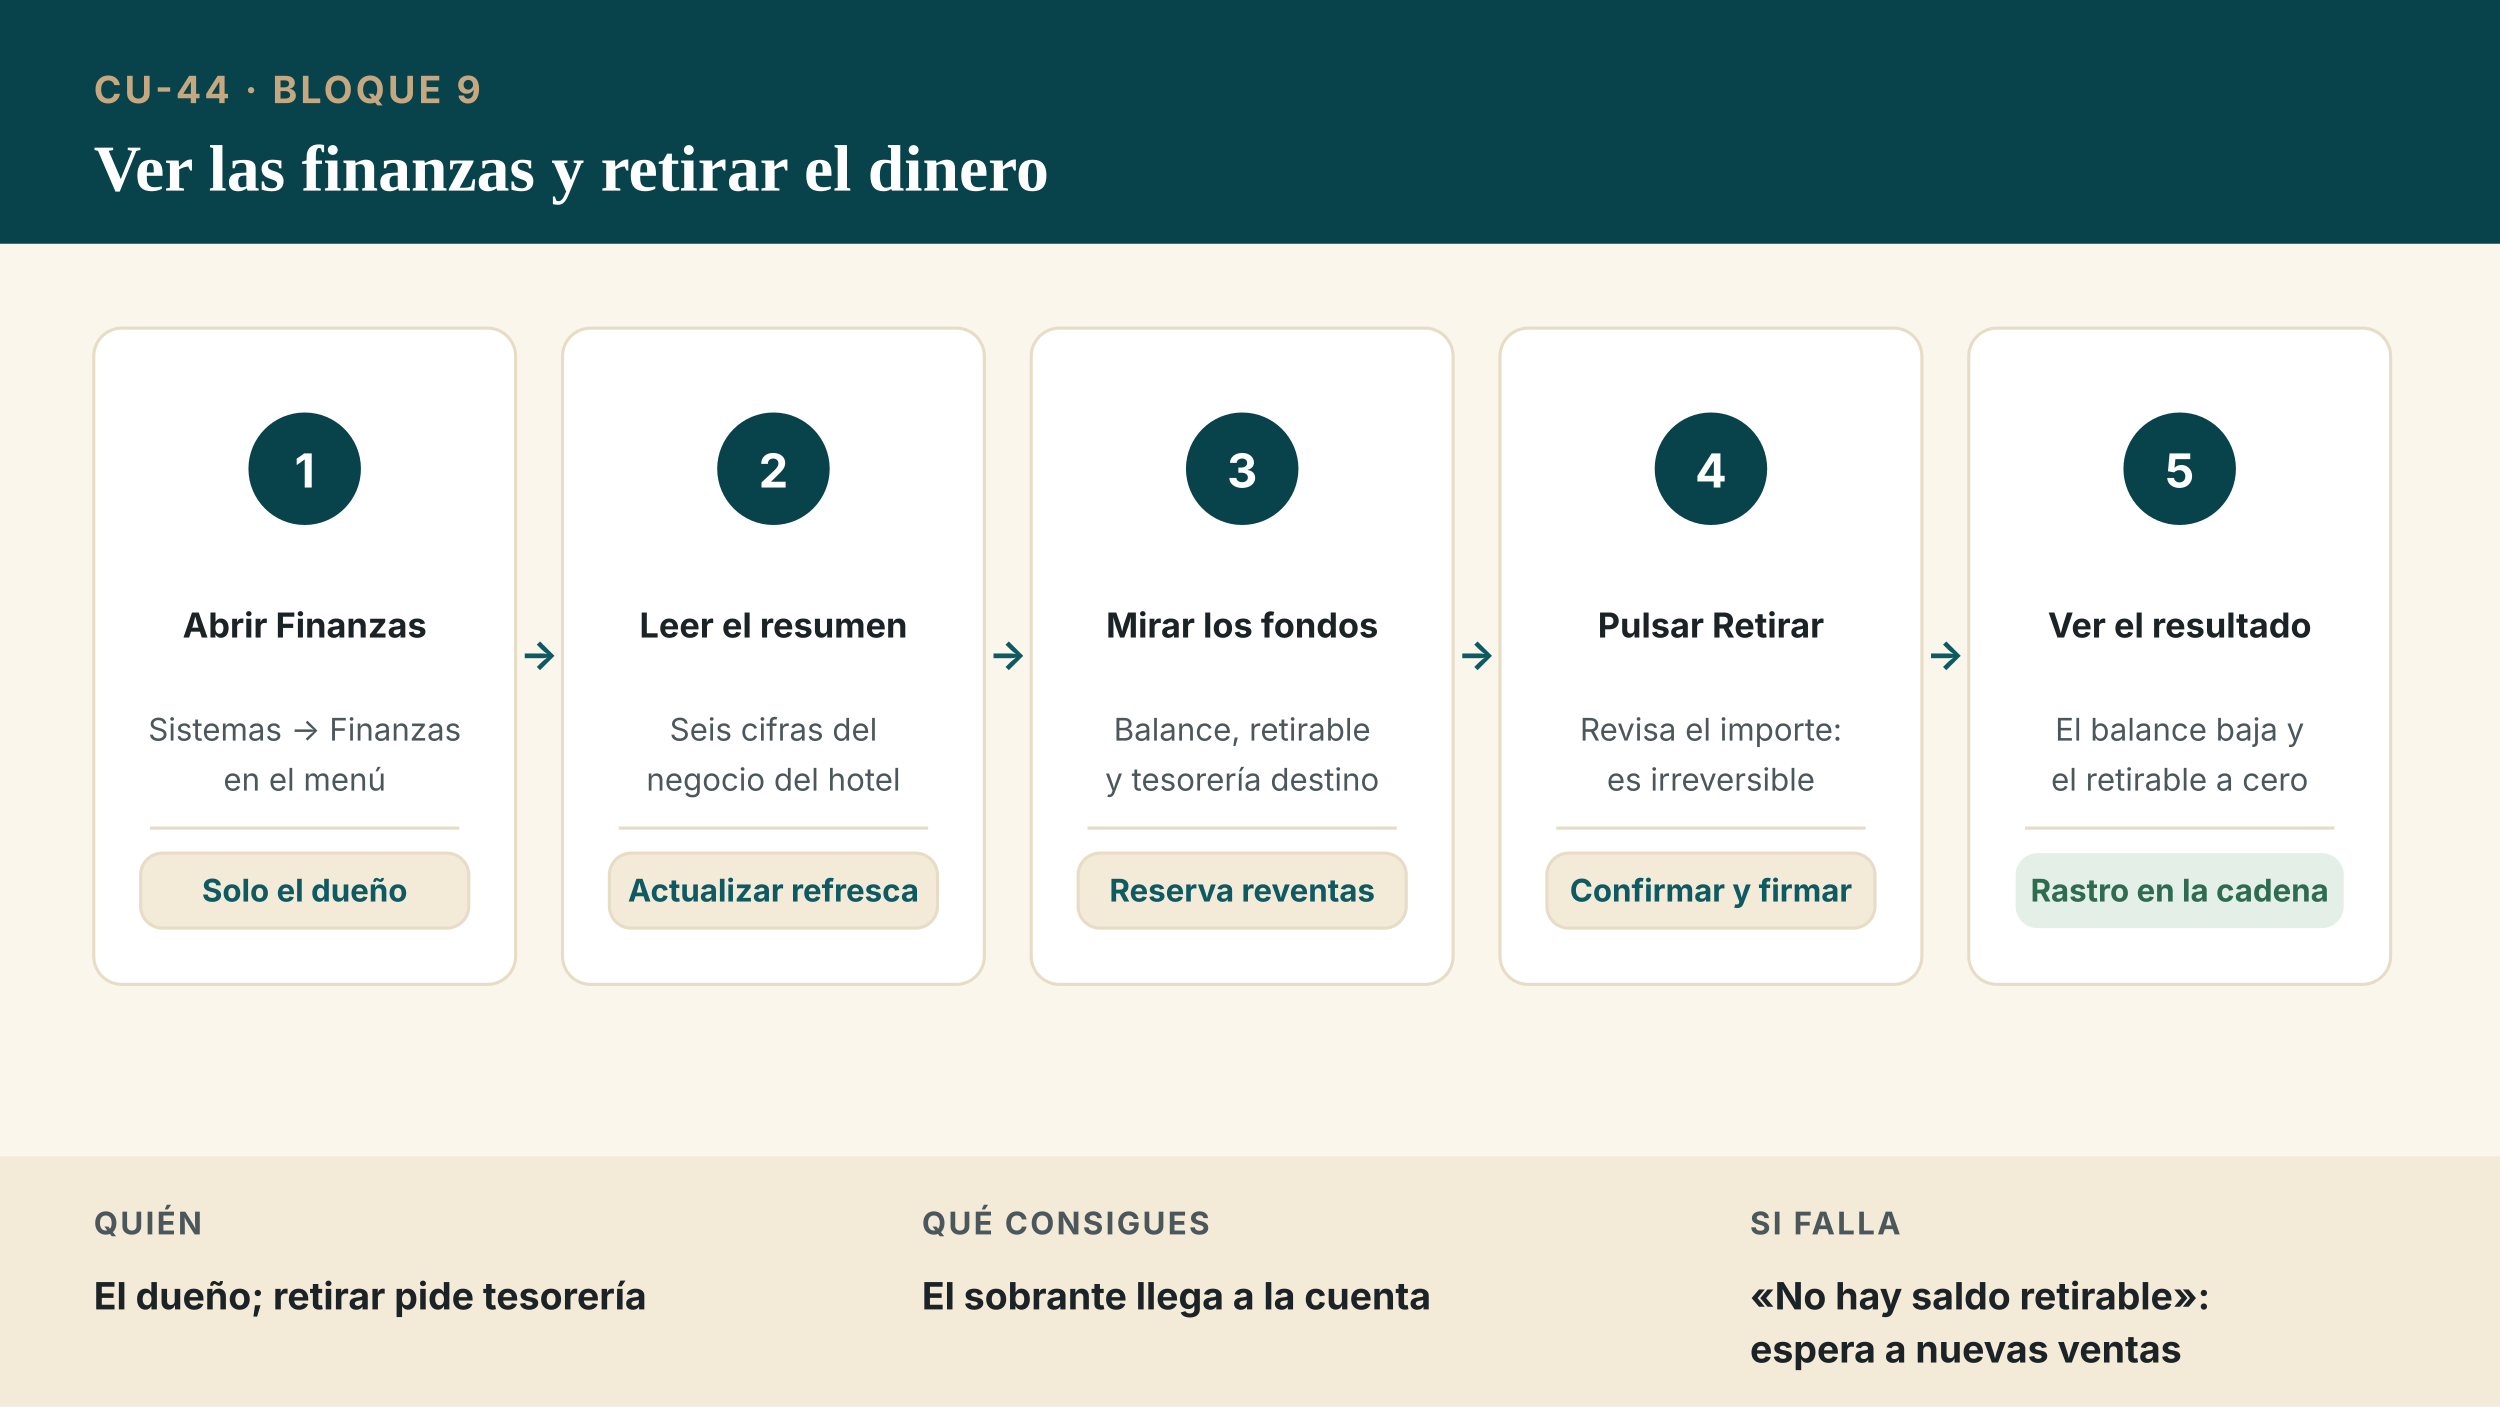
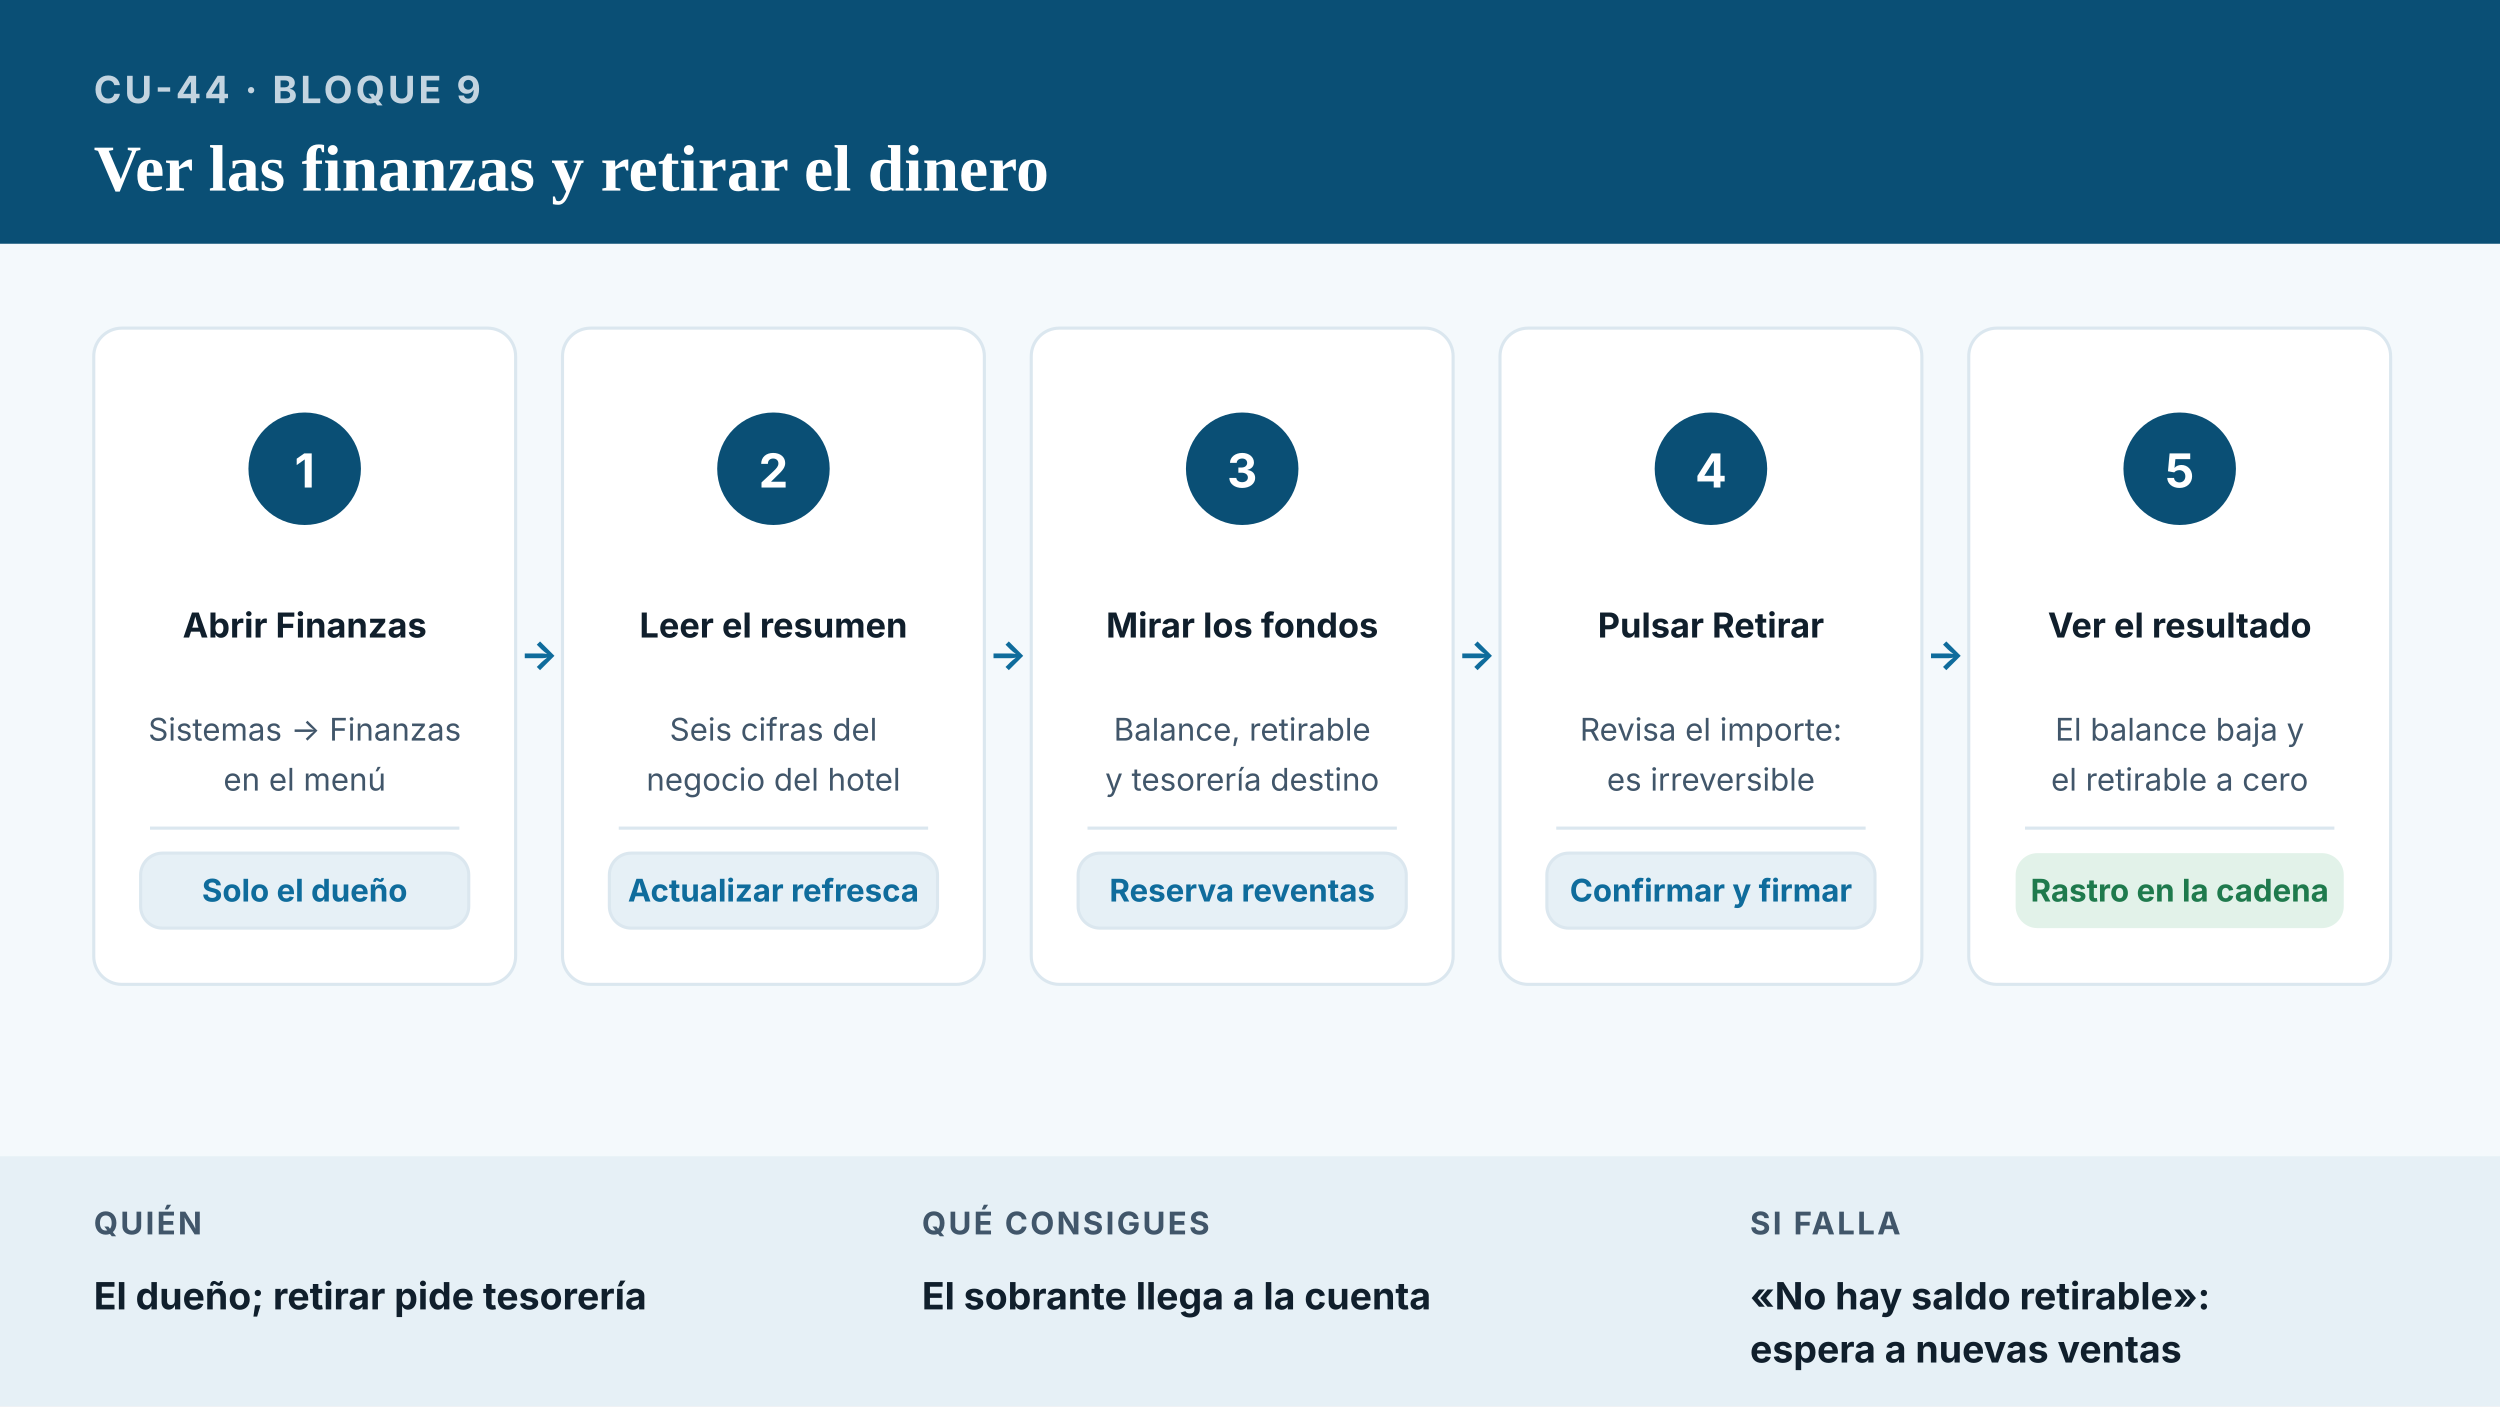
<svg xmlns="http://www.w3.org/2000/svg" viewBox="0 0 1600 900" width="1600" height="900" role="img" aria-labelledby="t d">
-   <rect width="1600" height="900" fill="#FBF6EC" />
-   <rect x="0" y="0" width="1600" height="156" fill="#08424A" />
-   <text x="60" y="66" font-family="'Hanken Grotesk', system-ui, -apple-system, 'Segoe UI', sans-serif" font-size="24" font-weight="700" fill="#C5A880" letter-spacing="2">CU-44 · BLOQUE 9</text>
+   <rect width="1600" height="900" fill="#F4F9FC" />
+   <rect x="0" y="0" width="1600" height="156" fill="#0A4F75" />
+   <text x="60" y="66" font-family="'Hanken Grotesk', system-ui, -apple-system, 'Segoe UI', sans-serif" font-size="24" font-weight="700" fill="#C3D4E0" letter-spacing="2">CU-44 · BLOQUE 9</text>
  <text x="60" y="122" font-family="Fraunces, Georgia, 'Times New Roman', serif" font-size="42" font-weight="700" fill="#FFFFFF">Ver las finanzas y retirar el dinero</text>
-   <rect x="60" y="210" width="270" height="420" rx="18" fill="#FFFFFF" stroke="#E7DCC6" stroke-width="2" />
-   <circle cx="195" cy="300" r="36" fill="#08424A" />
+   <rect x="60" y="210" width="270" height="420" rx="18" fill="#FFFFFF" stroke="#DBE7EF" stroke-width="2" />
+   <circle cx="195" cy="300" r="36" fill="#0A4F75" />
  <text x="195" y="312" text-anchor="middle" font-family="'Hanken Grotesk', system-ui, -apple-system, 'Segoe UI', sans-serif" font-size="30" font-weight="700" fill="#FFFFFF">1</text>
-   <text x="195" y="408" text-anchor="middle" font-family="'Hanken Grotesk', system-ui, -apple-system, 'Segoe UI', sans-serif" font-size="22" font-weight="700" fill="#1B2327">Abrir Finanzas</text>
-   <text x="195" y="474" text-anchor="middle" font-family="'Hanken Grotesk', system-ui, -apple-system, 'Segoe UI', sans-serif" font-size="20" fill="#4C575C">Sistemas → Finanzas</text>
-   <text x="195" y="506" text-anchor="middle" font-family="'Hanken Grotesk', system-ui, -apple-system, 'Segoe UI', sans-serif" font-size="20" fill="#4C575C">en el menú</text>
-   <path d="M96 530 H294" stroke="#E7DCC6" stroke-width="2" fill="none" />
-   <rect x="90" y="546" width="210" height="48" rx="14" fill="#F3EAD8" stroke="#E7DCC6" stroke-width="2" />
-   <text x="195" y="577" text-anchor="middle" font-family="'Hanken Grotesk', system-ui, -apple-system, 'Segoe UI', sans-serif" font-size="20" font-weight="700" fill="#0E5A63">Solo el dueño</text>
-   <rect x="360" y="210" width="270" height="420" rx="18" fill="#FFFFFF" stroke="#E7DCC6" stroke-width="2" />
-   <circle cx="495" cy="300" r="36" fill="#08424A" />
+   <text x="195" y="408" text-anchor="middle" font-family="'Hanken Grotesk', system-ui, -apple-system, 'Segoe UI', sans-serif" font-size="22" font-weight="700" fill="#101F2C">Abrir Finanzas</text>
+   <text x="195" y="474" text-anchor="middle" font-family="'Hanken Grotesk', system-ui, -apple-system, 'Segoe UI', sans-serif" font-size="20" fill="#41566A">Sistemas → Finanzas</text>
+   <text x="195" y="506" text-anchor="middle" font-family="'Hanken Grotesk', system-ui, -apple-system, 'Segoe UI', sans-serif" font-size="20" fill="#41566A">en el menú</text>
+   <path d="M96 530 H294" stroke="#DBE7EF" stroke-width="2" fill="none" />
+   <rect x="90" y="546" width="210" height="48" rx="14" fill="#E6F0F6" stroke="#DBE7EF" stroke-width="2" />
+   <text x="195" y="577" text-anchor="middle" font-family="'Hanken Grotesk', system-ui, -apple-system, 'Segoe UI', sans-serif" font-size="20" font-weight="700" fill="#0F6C9C">Solo el dueño</text>
+   <rect x="360" y="210" width="270" height="420" rx="18" fill="#FFFFFF" stroke="#DBE7EF" stroke-width="2" />
+   <circle cx="495" cy="300" r="36" fill="#0A4F75" />
  <text x="495" y="312" text-anchor="middle" font-family="'Hanken Grotesk', system-ui, -apple-system, 'Segoe UI', sans-serif" font-size="30" font-weight="700" fill="#FFFFFF">2</text>
-   <text x="495" y="408" text-anchor="middle" font-family="'Hanken Grotesk', system-ui, -apple-system, 'Segoe UI', sans-serif" font-size="22" font-weight="700" fill="#1B2327">Leer el resumen</text>
-   <text x="495" y="474" text-anchor="middle" font-family="'Hanken Grotesk', system-ui, -apple-system, 'Segoe UI', sans-serif" font-size="20" fill="#4C575C">Seis cifras del</text>
-   <text x="495" y="506" text-anchor="middle" font-family="'Hanken Grotesk', system-ui, -apple-system, 'Segoe UI', sans-serif" font-size="20" fill="#4C575C">negocio del hotel</text>
-   <path d="M396 530 H594" stroke="#E7DCC6" stroke-width="2" fill="none" />
-   <rect x="390" y="546" width="210" height="48" rx="14" fill="#F3EAD8" stroke="#E7DCC6" stroke-width="2" />
-   <text x="495" y="577" text-anchor="middle" font-family="'Hanken Grotesk', system-ui, -apple-system, 'Segoe UI', sans-serif" font-size="20" font-weight="700" fill="#0E5A63">Actualizar refresca</text>
-   <rect x="660" y="210" width="270" height="420" rx="18" fill="#FFFFFF" stroke="#E7DCC6" stroke-width="2" />
-   <circle cx="795" cy="300" r="36" fill="#08424A" />
+   <text x="495" y="408" text-anchor="middle" font-family="'Hanken Grotesk', system-ui, -apple-system, 'Segoe UI', sans-serif" font-size="22" font-weight="700" fill="#101F2C">Leer el resumen</text>
+   <text x="495" y="474" text-anchor="middle" font-family="'Hanken Grotesk', system-ui, -apple-system, 'Segoe UI', sans-serif" font-size="20" fill="#41566A">Seis cifras del</text>
+   <text x="495" y="506" text-anchor="middle" font-family="'Hanken Grotesk', system-ui, -apple-system, 'Segoe UI', sans-serif" font-size="20" fill="#41566A">negocio del hotel</text>
+   <path d="M396 530 H594" stroke="#DBE7EF" stroke-width="2" fill="none" />
+   <rect x="390" y="546" width="210" height="48" rx="14" fill="#E6F0F6" stroke="#DBE7EF" stroke-width="2" />
+   <text x="495" y="577" text-anchor="middle" font-family="'Hanken Grotesk', system-ui, -apple-system, 'Segoe UI', sans-serif" font-size="20" font-weight="700" fill="#0F6C9C">Actualizar refresca</text>
+   <rect x="660" y="210" width="270" height="420" rx="18" fill="#FFFFFF" stroke="#DBE7EF" stroke-width="2" />
+   <circle cx="795" cy="300" r="36" fill="#0A4F75" />
  <text x="795" y="312" text-anchor="middle" font-family="'Hanken Grotesk', system-ui, -apple-system, 'Segoe UI', sans-serif" font-size="30" font-weight="700" fill="#FFFFFF">3</text>
-   <text x="795" y="408" text-anchor="middle" font-family="'Hanken Grotesk', system-ui, -apple-system, 'Segoe UI', sans-serif" font-size="22" font-weight="700" fill="#1B2327">Mirar los fondos</text>
-   <text x="795" y="474" text-anchor="middle" font-family="'Hanken Grotesk', system-ui, -apple-system, 'Segoe UI', sans-serif" font-size="20" fill="#4C575C">Balance, retirable</text>
-   <text x="795" y="506" text-anchor="middle" font-family="'Hanken Grotesk', system-ui, -apple-system, 'Segoe UI', sans-serif" font-size="20" fill="#4C575C">y tesorería destino</text>
-   <path d="M696 530 H894" stroke="#E7DCC6" stroke-width="2" fill="none" />
-   <rect x="690" y="546" width="210" height="48" rx="14" fill="#F3EAD8" stroke="#E7DCC6" stroke-width="2" />
-   <text x="795" y="577" text-anchor="middle" font-family="'Hanken Grotesk', system-ui, -apple-system, 'Segoe UI', sans-serif" font-size="20" font-weight="700" fill="#0E5A63">Reserva reventas</text>
-   <rect x="960" y="210" width="270" height="420" rx="18" fill="#FFFFFF" stroke="#E7DCC6" stroke-width="2" />
-   <circle cx="1095" cy="300" r="36" fill="#08424A" />
+   <text x="795" y="408" text-anchor="middle" font-family="'Hanken Grotesk', system-ui, -apple-system, 'Segoe UI', sans-serif" font-size="22" font-weight="700" fill="#101F2C">Mirar los fondos</text>
+   <text x="795" y="474" text-anchor="middle" font-family="'Hanken Grotesk', system-ui, -apple-system, 'Segoe UI', sans-serif" font-size="20" fill="#41566A">Balance, retirable</text>
+   <text x="795" y="506" text-anchor="middle" font-family="'Hanken Grotesk', system-ui, -apple-system, 'Segoe UI', sans-serif" font-size="20" fill="#41566A">y tesorería destino</text>
+   <path d="M696 530 H894" stroke="#DBE7EF" stroke-width="2" fill="none" />
+   <rect x="690" y="546" width="210" height="48" rx="14" fill="#E6F0F6" stroke="#DBE7EF" stroke-width="2" />
+   <text x="795" y="577" text-anchor="middle" font-family="'Hanken Grotesk', system-ui, -apple-system, 'Segoe UI', sans-serif" font-size="20" font-weight="700" fill="#0F6C9C">Reserva reventas</text>
+   <rect x="960" y="210" width="270" height="420" rx="18" fill="#FFFFFF" stroke="#DBE7EF" stroke-width="2" />
+   <circle cx="1095" cy="300" r="36" fill="#0A4F75" />
  <text x="1095" y="312" text-anchor="middle" font-family="'Hanken Grotesk', system-ui, -apple-system, 'Segoe UI', sans-serif" font-size="30" font-weight="700" fill="#FFFFFF">4</text>
-   <text x="1095" y="408" text-anchor="middle" font-family="'Hanken Grotesk', system-ui, -apple-system, 'Segoe UI', sans-serif" font-size="22" font-weight="700" fill="#1B2327">Pulsar Retirar</text>
-   <text x="1095" y="474" text-anchor="middle" font-family="'Hanken Grotesk', system-ui, -apple-system, 'Segoe UI', sans-serif" font-size="20" fill="#4C575C">Revisa el importe:</text>
-   <text x="1095" y="506" text-anchor="middle" font-family="'Hanken Grotesk', system-ui, -apple-system, 'Segoe UI', sans-serif" font-size="20" fill="#4C575C">es irreversible</text>
-   <path d="M996 530 H1194" stroke="#E7DCC6" stroke-width="2" fill="none" />
-   <rect x="990" y="546" width="210" height="48" rx="14" fill="#F3EAD8" stroke="#E7DCC6" stroke-width="2" />
-   <text x="1095" y="577" text-anchor="middle" font-family="'Hanken Grotesk', system-ui, -apple-system, 'Segoe UI', sans-serif" font-size="20" font-weight="700" fill="#0E5A63">Confirmar y firmar</text>
-   <rect x="1260" y="210" width="270" height="420" rx="18" fill="#FFFFFF" stroke="#E7DCC6" stroke-width="2" />
-   <circle cx="1395" cy="300" r="36" fill="#08424A" />
+   <text x="1095" y="408" text-anchor="middle" font-family="'Hanken Grotesk', system-ui, -apple-system, 'Segoe UI', sans-serif" font-size="22" font-weight="700" fill="#101F2C">Pulsar Retirar</text>
+   <text x="1095" y="474" text-anchor="middle" font-family="'Hanken Grotesk', system-ui, -apple-system, 'Segoe UI', sans-serif" font-size="20" fill="#41566A">Revisa el importe:</text>
+   <text x="1095" y="506" text-anchor="middle" font-family="'Hanken Grotesk', system-ui, -apple-system, 'Segoe UI', sans-serif" font-size="20" fill="#41566A">es irreversible</text>
+   <path d="M996 530 H1194" stroke="#DBE7EF" stroke-width="2" fill="none" />
+   <rect x="990" y="546" width="210" height="48" rx="14" fill="#E6F0F6" stroke="#DBE7EF" stroke-width="2" />
+   <text x="1095" y="577" text-anchor="middle" font-family="'Hanken Grotesk', system-ui, -apple-system, 'Segoe UI', sans-serif" font-size="20" font-weight="700" fill="#0F6C9C">Confirmar y firmar</text>
+   <rect x="1260" y="210" width="270" height="420" rx="18" fill="#FFFFFF" stroke="#DBE7EF" stroke-width="2" />
+   <circle cx="1395" cy="300" r="36" fill="#0A4F75" />
  <text x="1395" y="312" text-anchor="middle" font-family="'Hanken Grotesk', system-ui, -apple-system, 'Segoe UI', sans-serif" font-size="30" font-weight="700" fill="#FFFFFF">5</text>
-   <text x="1395" y="408" text-anchor="middle" font-family="'Hanken Grotesk', system-ui, -apple-system, 'Segoe UI', sans-serif" font-size="22" font-weight="700" fill="#1B2327">Ver el resultado</text>
-   <text x="1395" y="474" text-anchor="middle" font-family="'Hanken Grotesk', system-ui, -apple-system, 'Segoe UI', sans-serif" font-size="20" fill="#4C575C">El balance baja y</text>
-   <text x="1395" y="506" text-anchor="middle" font-family="'Hanken Grotesk', system-ui, -apple-system, 'Segoe UI', sans-serif" font-size="20" fill="#4C575C">el retirable a cero</text>
-   <path d="M1296 530 H1494" stroke="#E7DCC6" stroke-width="2" fill="none" />
-   <rect x="1290" y="546" width="210" height="48" rx="14" fill="#E3EFE7" />
-   <text x="1395" y="577" text-anchor="middle" font-family="'Hanken Grotesk', system-ui, -apple-system, 'Segoe UI', sans-serif" font-size="20" font-weight="700" fill="#2F6B4F">Rastro en la cadena</text>
-   <text x="345" y="428" text-anchor="middle" font-family="'Hanken Grotesk', system-ui, -apple-system, 'Segoe UI', sans-serif" font-size="26" font-weight="700" fill="#0E5A63">→</text>
-   <text x="645" y="428" text-anchor="middle" font-family="'Hanken Grotesk', system-ui, -apple-system, 'Segoe UI', sans-serif" font-size="26" font-weight="700" fill="#0E5A63">→</text>
-   <text x="945" y="428" text-anchor="middle" font-family="'Hanken Grotesk', system-ui, -apple-system, 'Segoe UI', sans-serif" font-size="26" font-weight="700" fill="#0E5A63">→</text>
-   <text x="1245" y="428" text-anchor="middle" font-family="'Hanken Grotesk', system-ui, -apple-system, 'Segoe UI', sans-serif" font-size="26" font-weight="700" fill="#0E5A63">→</text>
-   <rect x="0" y="740" width="1600" height="160" fill="#F3EAD8" />
-   <text x="60" y="790" font-family="'Hanken Grotesk', system-ui, -apple-system, 'Segoe UI', sans-serif" font-size="20" font-weight="700" fill="#4C575C" letter-spacing="1.5">QUIÉN</text>
-   <text x="60" y="838" font-family="'Hanken Grotesk', system-ui, -apple-system, 'Segoe UI', sans-serif" font-size="24" font-weight="700" fill="#1B2327">El dueño; retirar pide tesorería</text>
-   <text x="590" y="790" font-family="'Hanken Grotesk', system-ui, -apple-system, 'Segoe UI', sans-serif" font-size="20" font-weight="700" fill="#4C575C" letter-spacing="1.5">QUÉ CONSIGUES</text>
-   <text x="590" y="838" font-family="'Hanken Grotesk', system-ui, -apple-system, 'Segoe UI', sans-serif" font-size="24" font-weight="700" fill="#1B2327">El sobrante llega a la cuenta</text>
-   <text x="1120" y="790" font-family="'Hanken Grotesk', system-ui, -apple-system, 'Segoe UI', sans-serif" font-size="20" font-weight="700" fill="#4C575C" letter-spacing="1.5">SI FALLA</text>
-   <text x="1120" y="838" font-family="'Hanken Grotesk', system-ui, -apple-system, 'Segoe UI', sans-serif" font-size="24" font-weight="700" fill="#1B2327">«No hay saldo retirable»:</text>
-   <text x="1120" y="872" font-family="'Hanken Grotesk', system-ui, -apple-system, 'Segoe UI', sans-serif" font-size="24" font-weight="700" fill="#1B2327">espera a nuevas ventas</text>
+   <text x="1395" y="408" text-anchor="middle" font-family="'Hanken Grotesk', system-ui, -apple-system, 'Segoe UI', sans-serif" font-size="22" font-weight="700" fill="#101F2C">Ver el resultado</text>
+   <text x="1395" y="474" text-anchor="middle" font-family="'Hanken Grotesk', system-ui, -apple-system, 'Segoe UI', sans-serif" font-size="20" fill="#41566A">El balance baja y</text>
+   <text x="1395" y="506" text-anchor="middle" font-family="'Hanken Grotesk', system-ui, -apple-system, 'Segoe UI', sans-serif" font-size="20" fill="#41566A">el retirable a cero</text>
+   <path d="M1296 530 H1494" stroke="#DBE7EF" stroke-width="2" fill="none" />
+   <rect x="1290" y="546" width="210" height="48" rx="14" fill="#E2F2E9" />
+   <text x="1395" y="577" text-anchor="middle" font-family="'Hanken Grotesk', system-ui, -apple-system, 'Segoe UI', sans-serif" font-size="20" font-weight="700" fill="#1F7A4D">Rastro en la cadena</text>
+   <text x="345" y="428" text-anchor="middle" font-family="'Hanken Grotesk', system-ui, -apple-system, 'Segoe UI', sans-serif" font-size="26" font-weight="700" fill="#0F6C9C">→</text>
+   <text x="645" y="428" text-anchor="middle" font-family="'Hanken Grotesk', system-ui, -apple-system, 'Segoe UI', sans-serif" font-size="26" font-weight="700" fill="#0F6C9C">→</text>
+   <text x="945" y="428" text-anchor="middle" font-family="'Hanken Grotesk', system-ui, -apple-system, 'Segoe UI', sans-serif" font-size="26" font-weight="700" fill="#0F6C9C">→</text>
+   <text x="1245" y="428" text-anchor="middle" font-family="'Hanken Grotesk', system-ui, -apple-system, 'Segoe UI', sans-serif" font-size="26" font-weight="700" fill="#0F6C9C">→</text>
+   <rect x="0" y="740" width="1600" height="160" fill="#E6F0F6" />
+   <text x="60" y="790" font-family="'Hanken Grotesk', system-ui, -apple-system, 'Segoe UI', sans-serif" font-size="20" font-weight="700" fill="#41566A" letter-spacing="1.5">QUIÉN</text>
+   <text x="60" y="838" font-family="'Hanken Grotesk', system-ui, -apple-system, 'Segoe UI', sans-serif" font-size="24" font-weight="700" fill="#101F2C">El dueño; retirar pide tesorería</text>
+   <text x="590" y="790" font-family="'Hanken Grotesk', system-ui, -apple-system, 'Segoe UI', sans-serif" font-size="20" font-weight="700" fill="#41566A" letter-spacing="1.5">QUÉ CONSIGUES</text>
+   <text x="590" y="838" font-family="'Hanken Grotesk', system-ui, -apple-system, 'Segoe UI', sans-serif" font-size="24" font-weight="700" fill="#101F2C">El sobrante llega a la cuenta</text>
+   <text x="1120" y="790" font-family="'Hanken Grotesk', system-ui, -apple-system, 'Segoe UI', sans-serif" font-size="20" font-weight="700" fill="#41566A" letter-spacing="1.5">SI FALLA</text>
+   <text x="1120" y="838" font-family="'Hanken Grotesk', system-ui, -apple-system, 'Segoe UI', sans-serif" font-size="24" font-weight="700" fill="#101F2C">«No hay saldo retirable»:</text>
+   <text x="1120" y="872" font-family="'Hanken Grotesk', system-ui, -apple-system, 'Segoe UI', sans-serif" font-size="24" font-weight="700" fill="#101F2C">espera a nuevas ventas</text>
</svg>
